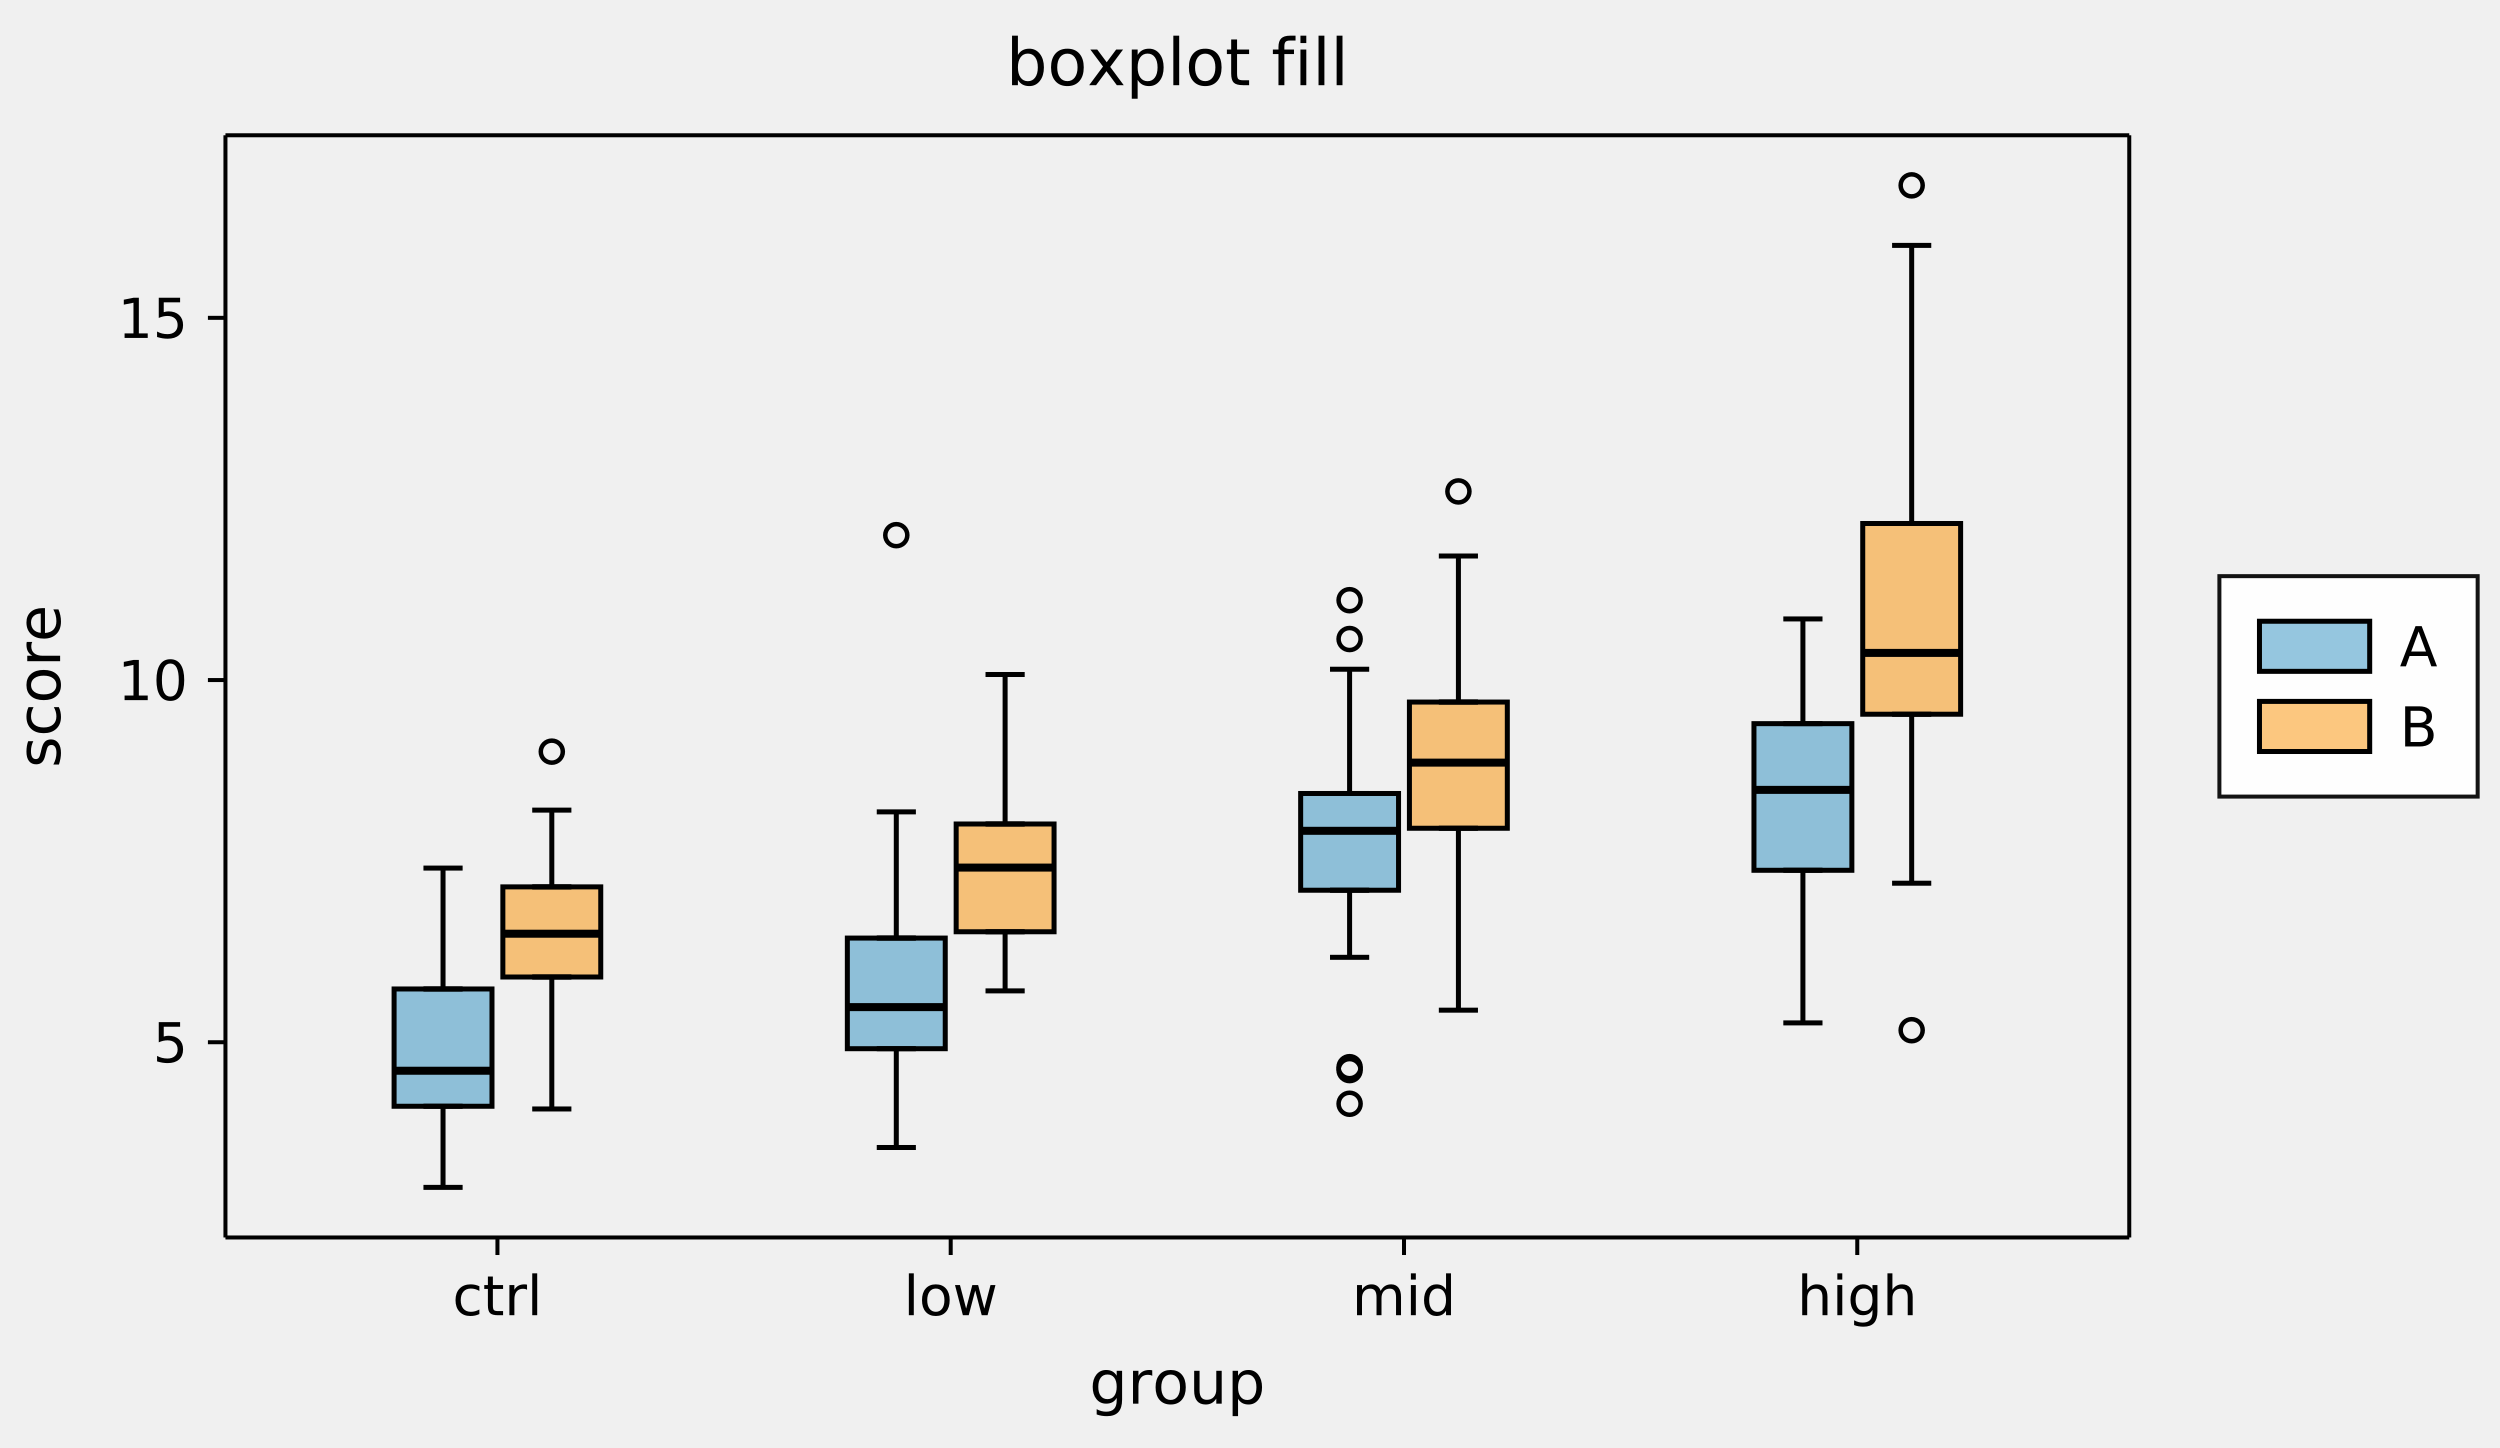
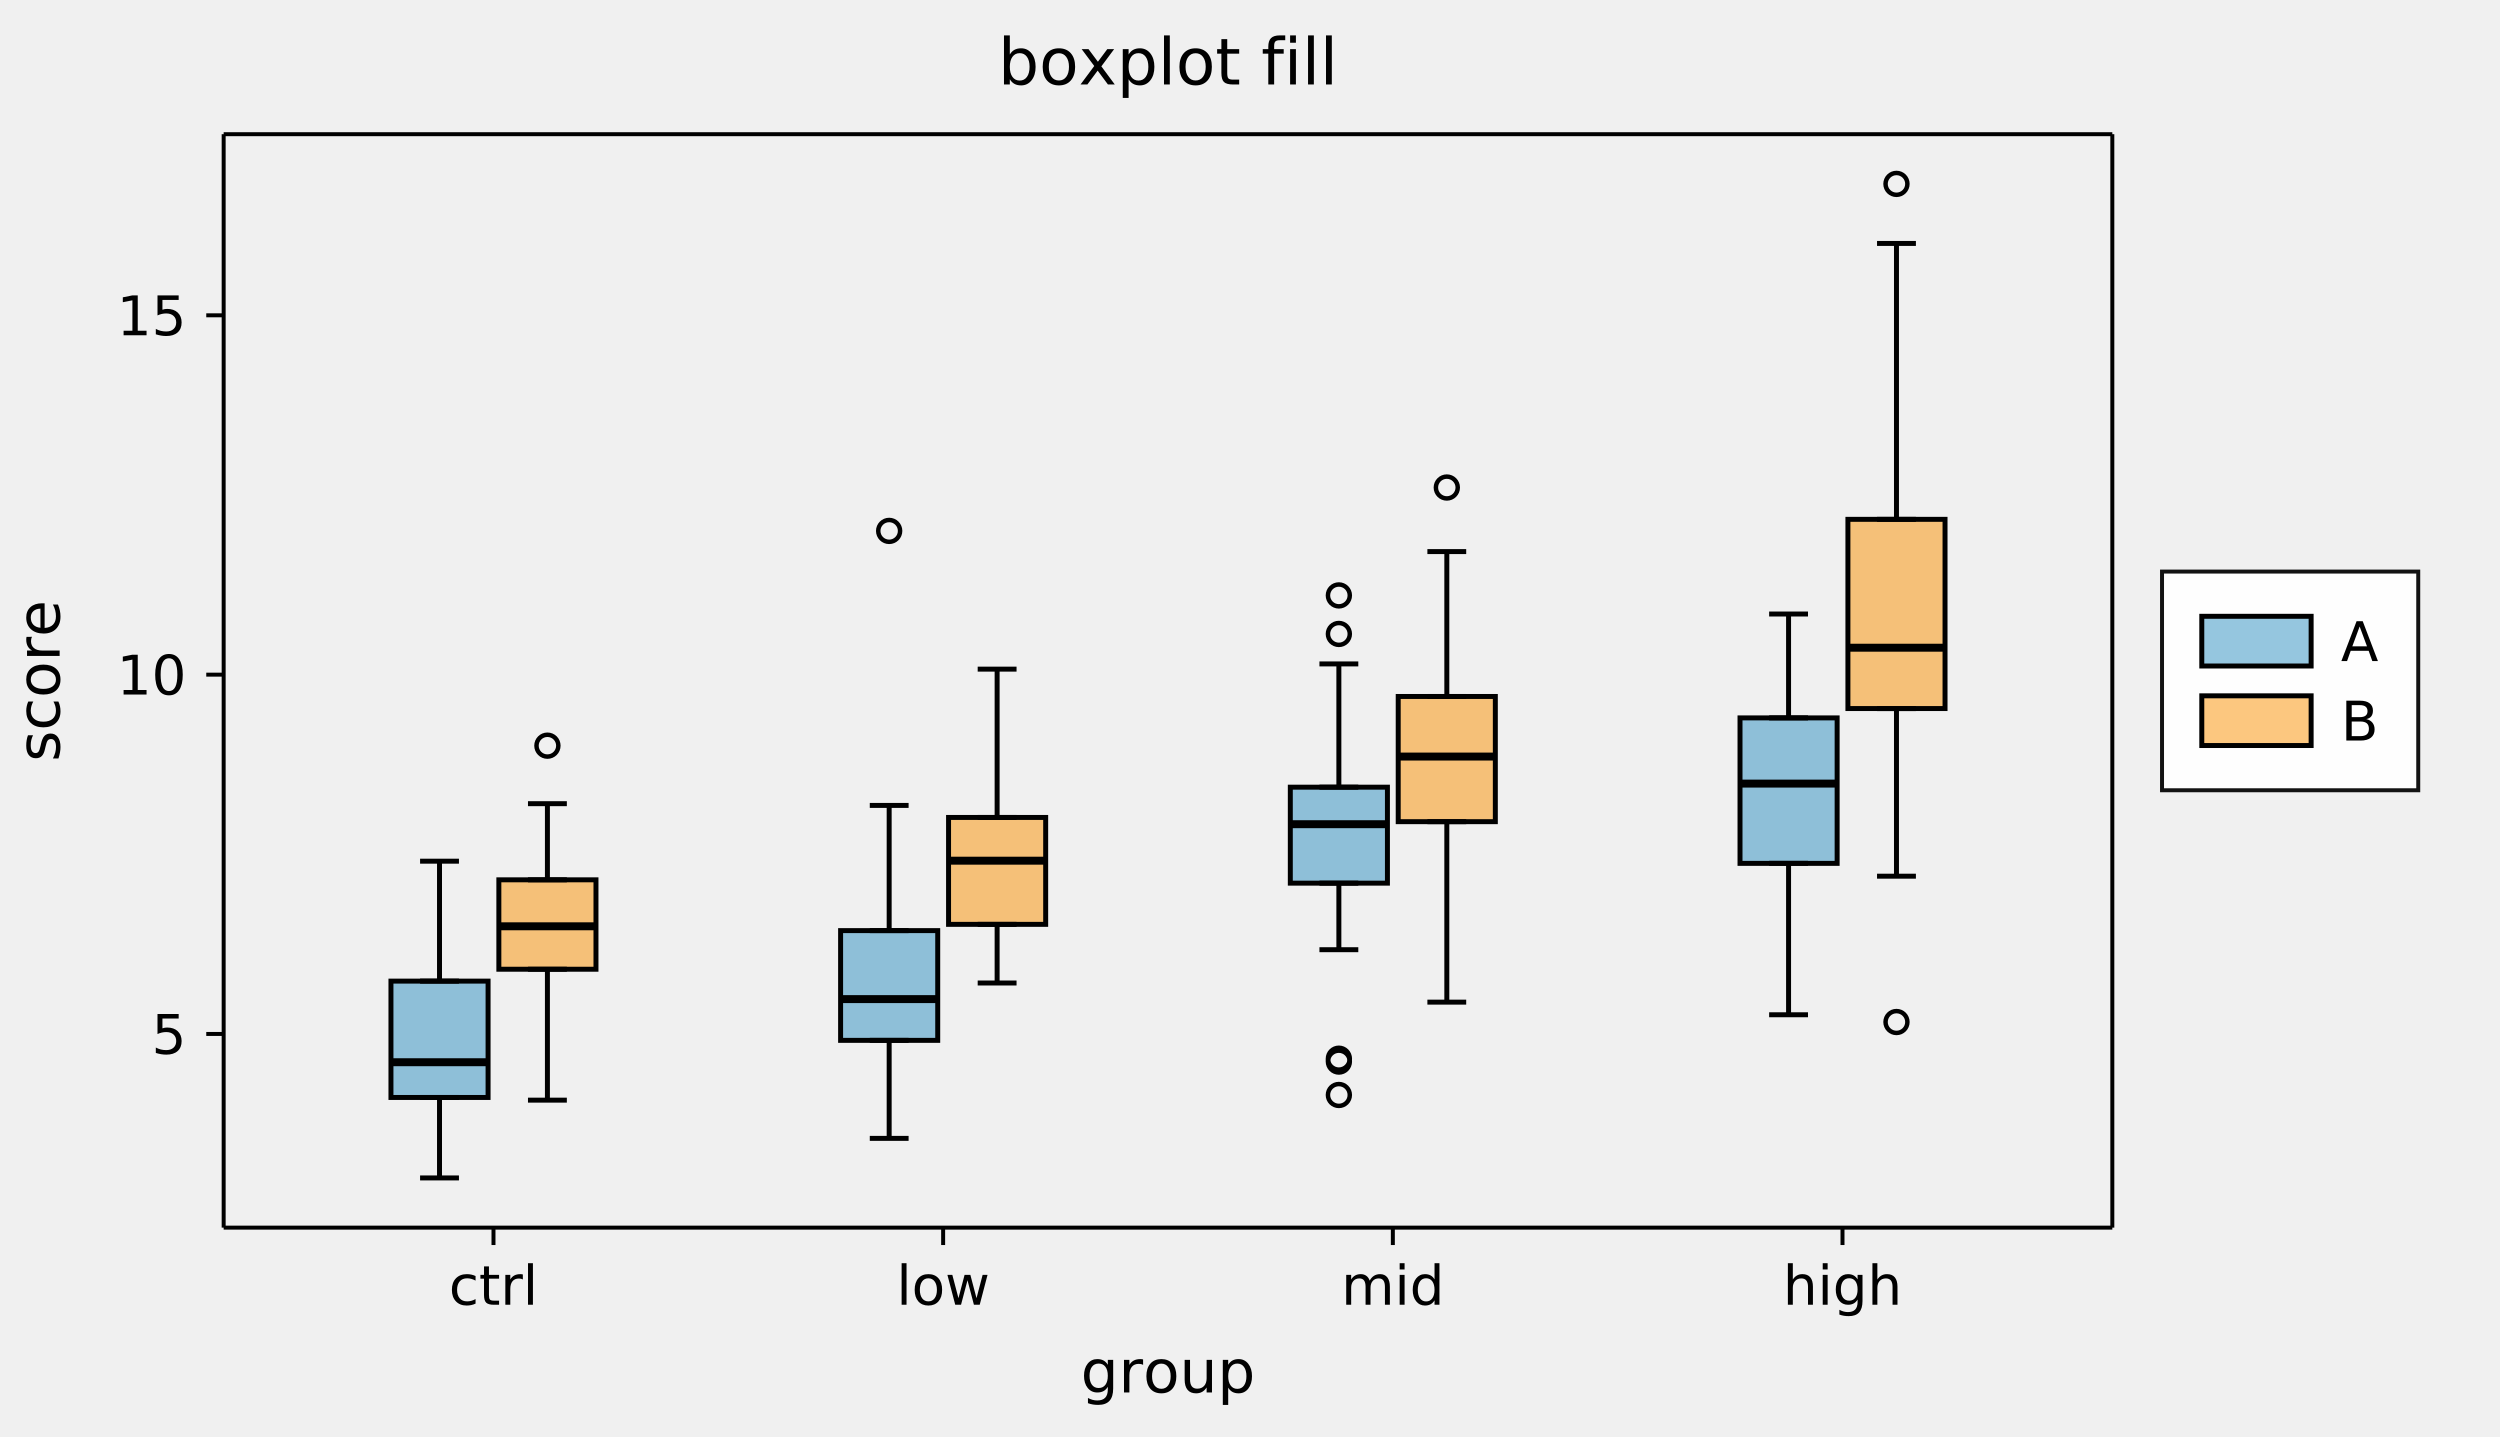
- <svg xmlns="http://www.w3.org/2000/svg" width="499" height="289" viewBox="0 0 499 289" font-family="DejaVu Sans, Bitstream Vera Sans, Verdana, Arial, sans-serif" font-size="11" style="background:#fff" data-plotlet-version="0.4.5" data-plotlet-schema="2" data-plotlet-kind="figure">
-   <g transform="translate(45,27)" data-plotlet-kind="panel" data-plotlet-title="boxplot fill" data-plotlet-xlabel="group" data-plotlet-ylabel="score" data-plotlet-xscale="category" data-plotlet-yscale="linear" data-plotlet-ylim="2.30472494034,17.5205088755" data-plotlet-panel-bbox="0,0,499,289" data-plotlet-data-area="45,27,380,220">
+ <svg xmlns="http://www.w3.org/2000/svg" width="503" height="289" viewBox="0 0 503 289" font-family="DejaVu Sans, Bitstream Vera Sans, Verdana, Arial, sans-serif" font-size="11" style="background:#fff" data-plotlet-version="0.4.5" data-plotlet-schema="2" data-plotlet-kind="figure">
+   <g transform="translate(45,27)" data-plotlet-kind="panel" data-plotlet-title="boxplot fill" data-plotlet-xlabel="group" data-plotlet-ylabel="score" data-plotlet-xscale="category" data-plotlet-yscale="linear" data-plotlet-ylim="2.30472494034,17.5205088755" data-plotlet-panel-bbox="0,0,503,289" data-plotlet-data-area="45,27,380,220">
    <svg x="0" y="0" width="380" height="220" overflow="hidden">
      <g class="plotlet-artist" data-plotlet-type="boxplot" data-plotlet-index="0" data-plotlet-color="#1f77b4">
        <rect x="33.66" y="170.40" width="19.54" height="23.41" fill="#3F97C5" stroke="#000000" stroke-width="1" fill-opacity="0.55" />
        <line x1="33.66" x2="53.20" y1="186.72" y2="186.72" stroke="#000000" stroke-width="1.6" />
        <line x1="43.43" x2="43.43" y1="170.40" y2="146.27" stroke="#000000" stroke-width="1" />
        <line x1="39.52" x2="47.34" y1="170.40" y2="170.40" stroke="#000000" stroke-width="1" />
        <line x1="39.52" x2="47.34" y1="146.27" y2="146.27" stroke="#000000" stroke-width="1" />
        <line x1="43.43" x2="43.43" y1="193.81" y2="210.00" stroke="#000000" stroke-width="1" />
        <line x1="39.52" x2="47.34" y1="193.81" y2="193.81" stroke="#000000" stroke-width="1" />
        <line x1="39.52" x2="47.34" y1="210.00" y2="210.00" stroke="#000000" stroke-width="1" />
        <rect x="55.37" y="150.02" width="19.54" height="17.99" fill="#F99917" stroke="#000000" stroke-width="1" fill-opacity="0.55" />
        <line x1="55.37" x2="74.91" y1="159.37" y2="159.37" stroke="#000000" stroke-width="1.6" />
        <line x1="65.14" x2="65.14" y1="150.02" y2="134.70" stroke="#000000" stroke-width="1" />
        <line x1="61.23" x2="69.05" y1="150.02" y2="150.02" stroke="#000000" stroke-width="1" />
        <line x1="61.23" x2="69.05" y1="134.70" y2="134.70" stroke="#000000" stroke-width="1" />
        <line x1="65.14" x2="65.14" y1="168.01" y2="194.35" stroke="#000000" stroke-width="1" />
        <line x1="61.23" x2="69.05" y1="168.01" y2="168.01" stroke="#000000" stroke-width="1" />
        <line x1="61.23" x2="69.05" y1="194.35" y2="194.35" stroke="#000000" stroke-width="1" />
        <circle cx="65.14" cy="123.03" r="2.20" fill="none" stroke="#000000" stroke-width="0.9" />
        <rect x="124.13" y="160.24" width="19.54" height="22.08" fill="#3F97C5" stroke="#000000" stroke-width="1" fill-opacity="0.55" />
        <line x1="124.13" x2="143.68" y1="174.02" y2="174.02" stroke="#000000" stroke-width="1.6" />
        <line x1="133.90" x2="133.90" y1="160.24" y2="135.05" stroke="#000000" stroke-width="1" />
        <line x1="130.00" x2="137.81" y1="160.24" y2="160.24" stroke="#000000" stroke-width="1" />
        <line x1="130.00" x2="137.81" y1="135.05" y2="135.05" stroke="#000000" stroke-width="1" />
        <line x1="133.90" x2="133.90" y1="182.32" y2="202.04" stroke="#000000" stroke-width="1" />
        <line x1="130.00" x2="137.81" y1="182.32" y2="182.32" stroke="#000000" stroke-width="1" />
        <line x1="130.00" x2="137.81" y1="202.04" y2="202.04" stroke="#000000" stroke-width="1" />
        <circle cx="133.90" cy="79.82" r="2.20" fill="none" stroke="#000000" stroke-width="0.9" />
        <rect x="145.85" y="137.47" width="19.54" height="21.51" fill="#F99917" stroke="#000000" stroke-width="1" fill-opacity="0.55" />
        <line x1="145.85" x2="165.39" y1="146.17" y2="146.17" stroke="#000000" stroke-width="1.6" />
        <line x1="155.62" x2="155.62" y1="137.47" y2="107.63" stroke="#000000" stroke-width="1" />
        <line x1="151.71" x2="159.53" y1="137.47" y2="137.47" stroke="#000000" stroke-width="1" />
        <line x1="151.71" x2="159.53" y1="107.63" y2="107.63" stroke="#000000" stroke-width="1" />
        <line x1="155.62" x2="155.62" y1="158.98" y2="170.78" stroke="#000000" stroke-width="1" />
        <line x1="151.71" x2="159.53" y1="158.98" y2="158.98" stroke="#000000" stroke-width="1" />
        <line x1="151.71" x2="159.53" y1="170.78" y2="170.78" stroke="#000000" stroke-width="1" />
        <rect x="214.61" y="131.38" width="19.54" height="19.31" fill="#3F97C5" stroke="#000000" stroke-width="1" fill-opacity="0.55" />
        <line x1="214.61" x2="234.15" y1="138.83" y2="138.83" stroke="#000000" stroke-width="1.6" />
        <line x1="224.38" x2="224.38" y1="131.38" y2="106.58" stroke="#000000" stroke-width="1" />
        <line x1="220.47" x2="228.29" y1="131.38" y2="131.38" stroke="#000000" stroke-width="1" />
        <line x1="220.47" x2="228.29" y1="106.58" y2="106.58" stroke="#000000" stroke-width="1" />
        <line x1="224.38" x2="224.38" y1="150.69" y2="164.08" stroke="#000000" stroke-width="1" />
        <line x1="220.47" x2="228.29" y1="150.69" y2="150.69" stroke="#000000" stroke-width="1" />
        <line x1="220.47" x2="228.29" y1="164.08" y2="164.08" stroke="#000000" stroke-width="1" />
        <circle cx="224.38" cy="186.59" r="2.20" fill="none" stroke="#000000" stroke-width="0.9" />
        <circle cx="224.38" cy="100.55" r="2.20" fill="none" stroke="#000000" stroke-width="0.9" />
        <circle cx="224.38" cy="193.31" r="2.20" fill="none" stroke="#000000" stroke-width="0.9" />
        <circle cx="224.38" cy="92.80" r="2.20" fill="none" stroke="#000000" stroke-width="0.9" />
        <circle cx="224.38" cy="186.01" r="2.20" fill="none" stroke="#000000" stroke-width="0.9" />
        <rect x="236.32" y="113.13" width="19.54" height="25.19" fill="#F99917" stroke="#000000" stroke-width="1" fill-opacity="0.55" />
        <line x1="236.32" x2="255.87" y1="125.22" y2="125.22" stroke="#000000" stroke-width="1.6" />
        <line x1="246.10" x2="246.10" y1="113.13" y2="83.98" stroke="#000000" stroke-width="1" />
        <line x1="242.19" x2="250.00" y1="113.13" y2="113.13" stroke="#000000" stroke-width="1" />
        <line x1="242.19" x2="250.00" y1="83.98" y2="83.98" stroke="#000000" stroke-width="1" />
        <line x1="246.10" x2="246.10" y1="138.32" y2="174.63" stroke="#000000" stroke-width="1" />
        <line x1="242.19" x2="250.00" y1="138.32" y2="138.32" stroke="#000000" stroke-width="1" />
        <line x1="242.19" x2="250.00" y1="174.63" y2="174.63" stroke="#000000" stroke-width="1" />
        <circle cx="246.10" cy="71.09" r="2.20" fill="none" stroke="#000000" stroke-width="0.9" />
        <rect x="305.09" y="117.44" width="19.54" height="29.27" fill="#3F97C5" stroke="#000000" stroke-width="1" fill-opacity="0.55" />
        <line x1="305.09" x2="324.63" y1="130.66" y2="130.66" stroke="#000000" stroke-width="1.6" />
        <line x1="314.86" x2="314.86" y1="117.44" y2="96.54" stroke="#000000" stroke-width="1" />
        <line x1="310.95" x2="318.77" y1="117.44" y2="117.44" stroke="#000000" stroke-width="1" />
        <line x1="310.95" x2="318.77" y1="96.54" y2="96.54" stroke="#000000" stroke-width="1" />
        <line x1="314.86" x2="314.86" y1="146.70" y2="177.17" stroke="#000000" stroke-width="1" />
        <line x1="310.95" x2="318.77" y1="146.70" y2="146.70" stroke="#000000" stroke-width="1" />
        <line x1="310.95" x2="318.77" y1="177.17" y2="177.17" stroke="#000000" stroke-width="1" />
        <rect x="326.80" y="77.49" width="19.54" height="38.07" fill="#F99917" stroke="#000000" stroke-width="1" fill-opacity="0.55" />
        <line x1="326.80" x2="346.34" y1="103.32" y2="103.32" stroke="#000000" stroke-width="1.6" />
        <line x1="336.57" x2="336.57" y1="77.49" y2="21.98" stroke="#000000" stroke-width="1" />
        <line x1="332.66" x2="340.48" y1="77.49" y2="77.49" stroke="#000000" stroke-width="1" />
        <line x1="332.66" x2="340.48" y1="21.98" y2="21.98" stroke="#000000" stroke-width="1" />
        <line x1="336.57" x2="336.57" y1="115.57" y2="149.29" stroke="#000000" stroke-width="1" />
        <line x1="332.66" x2="340.48" y1="115.57" y2="115.57" stroke="#000000" stroke-width="1" />
        <line x1="332.66" x2="340.48" y1="149.29" y2="149.29" stroke="#000000" stroke-width="1" />
        <circle cx="336.57" cy="10.00" r="2.20" fill="none" stroke="#000000" stroke-width="0.9" />
        <circle cx="336.57" cy="178.63" r="2.20" fill="none" stroke="#000000" stroke-width="0.9" />
      </g>
    </svg>
    <line x1="0" y1="0" x2="380" y2="0" stroke="#000000" stroke-width="0.8" />
    <line x1="0" y1="220" x2="380" y2="220" stroke="#000000" stroke-width="0.8" />
    <line x1="0" y1="0" x2="0" y2="220" stroke="#000000" stroke-width="0.8" />
    <line x1="380" y1="0" x2="380" y2="220" stroke="#000000" stroke-width="0.8" />
    <line x1="54.29" x2="54.29" y1="220" y2="223.5" stroke="#000000" stroke-width="0.8" />
    <path d="M50.682 229.734V230.658Q50.263 230.427 49.841 230.312Q49.42 230.196 48.99 230.196Q48.028 230.196 47.497 230.806Q46.965 231.416 46.965 232.517Q46.965 233.618 47.497 234.227Q48.028 234.837 48.99 234.837Q49.42 234.837 49.841 234.721Q50.263 234.606 50.682 234.375V235.288Q50.268 235.481 49.825 235.578Q49.382 235.675 48.882 235.675Q47.524 235.675 46.723 234.821Q45.923 233.967 45.923 232.517Q45.923 231.045 46.731 230.202Q47.54 229.358 48.947 229.358Q49.403 229.358 49.838 229.452Q50.274 229.546 50.682 229.734ZM53.378 227.795V229.503H55.414V230.271H53.378V233.537Q53.378 234.273 53.579 234.482Q53.781 234.692 54.399 234.692H55.414V235.519H54.399Q53.254 235.519 52.819 235.092Q52.384 234.665 52.384 233.537V230.271H51.659V229.503H52.384V227.795ZM60.199 230.427Q60.033 230.331 59.837 230.285Q59.641 230.239 59.404 230.239Q58.566 230.239 58.118 230.784Q57.67 231.33 57.67 232.35V235.519H56.676V229.503H57.67V230.438Q57.981 229.89 58.481 229.624Q58.98 229.358 59.694 229.358Q59.796 229.358 59.92 229.372Q60.044 229.385 60.194 229.412ZM61.236 227.162H62.224V235.519H61.236Z" fill="#000" />
    <line x1="144.76" x2="144.76" y1="220" y2="223.5" stroke="#000000" stroke-width="0.8" />
    <path d="M136.407 227.162H137.395V235.519H136.407ZM141.794 230.196Q140.999 230.196 140.538 230.817Q140.076 231.437 140.076 232.517Q140.076 233.596 140.535 234.217Q140.994 234.837 141.794 234.837Q142.584 234.837 143.046 234.214Q143.508 233.591 143.508 232.517Q143.508 231.448 143.046 230.822Q142.584 230.196 141.794 230.196ZM141.794 229.358Q143.083 229.358 143.819 230.196Q144.555 231.034 144.555 232.517Q144.555 233.994 143.819 234.834Q143.083 235.675 141.794 235.675Q140.5 235.675 139.767 234.834Q139.034 233.994 139.034 232.517Q139.034 231.034 139.767 230.196Q140.5 229.358 141.794 229.358ZM145.619 229.503H146.607L147.842 234.198L149.072 229.503H150.238L151.473 234.198L152.703 229.503H153.691L152.118 235.519H150.952L149.658 230.588L148.358 235.519H147.192Z" fill="#000" />
    <line x1="235.24" x2="235.24" y1="220" y2="223.5" stroke="#000000" stroke-width="0.8" />
    <path d="M230.581 230.658Q230.952 229.992 231.468 229.675Q231.983 229.358 232.681 229.358Q233.621 229.358 234.132 230.016Q234.642 230.674 234.642 231.888V235.519H233.648V231.92Q233.648 231.056 233.342 230.637Q233.036 230.218 232.408 230.218Q231.639 230.218 231.194 230.728Q230.748 231.238 230.748 232.119V235.519H229.754V231.92Q229.754 231.05 229.448 230.634Q229.142 230.218 228.503 230.218Q227.745 230.218 227.3 230.731Q226.854 231.244 226.854 232.119V235.519H225.86V229.503H226.854V230.438Q227.192 229.885 227.665 229.622Q228.138 229.358 228.787 229.358Q229.443 229.358 229.902 229.691Q230.361 230.024 230.581 230.658ZM236.613 229.503H237.601V235.519H236.613ZM236.613 227.162H237.601V228.413H236.613ZM243.628 230.417V227.162H244.616V235.519H243.628V234.617Q243.316 235.154 242.841 235.414Q242.366 235.675 241.7 235.675Q240.609 235.675 239.924 234.805Q239.24 233.935 239.24 232.517Q239.24 231.099 239.924 230.229Q240.609 229.358 241.7 229.358Q242.366 229.358 242.841 229.619Q243.316 229.879 243.628 230.417ZM240.26 232.517Q240.26 233.607 240.709 234.227Q241.157 234.848 241.941 234.848Q242.725 234.848 243.177 234.227Q243.628 233.607 243.628 232.517Q243.628 231.426 243.177 230.806Q242.725 230.186 241.941 230.186Q241.157 230.186 240.709 230.806Q240.26 231.426 240.26 232.517Z" fill="#000" />
    <line x1="325.71" x2="325.71" y1="220" y2="223.5" stroke="#000000" stroke-width="0.8" />
    <path d="M319.76 231.888V235.519H318.772V231.92Q318.772 231.066 318.439 230.642Q318.106 230.218 317.44 230.218Q316.64 230.218 316.178 230.728Q315.716 231.238 315.716 232.119V235.519H314.722V227.162H315.716V230.438Q316.07 229.896 316.551 229.627Q317.032 229.358 317.66 229.358Q318.697 229.358 319.229 230Q319.76 230.642 319.76 231.888ZM321.732 229.503H322.72V235.519H321.732ZM321.732 227.162H322.72V228.413H321.732ZM328.746 232.441Q328.746 231.367 328.303 230.776Q327.86 230.186 327.06 230.186Q326.265 230.186 325.822 230.776Q325.379 231.367 325.379 232.441Q325.379 233.51 325.822 234.101Q326.265 234.692 327.06 234.692Q327.86 234.692 328.303 234.101Q328.746 233.51 328.746 232.441ZM329.735 234.772Q329.735 236.309 329.052 237.058Q328.37 237.807 326.963 237.807Q326.442 237.807 325.98 237.729Q325.518 237.651 325.083 237.49V236.529Q325.518 236.765 325.943 236.878Q326.367 236.991 326.807 236.991Q327.779 236.991 328.263 236.483Q328.746 235.976 328.746 234.95V234.461Q328.44 234.993 327.962 235.256Q327.484 235.519 326.818 235.519Q325.712 235.519 325.035 234.676Q324.358 233.833 324.358 232.441Q324.358 231.045 325.035 230.202Q325.712 229.358 326.818 229.358Q327.484 229.358 327.962 229.622Q328.44 229.885 328.746 230.417V229.503H329.735ZM336.771 231.888V235.519H335.782V231.92Q335.782 231.066 335.449 230.642Q335.116 230.218 334.45 230.218Q333.65 230.218 333.188 230.728Q332.726 231.238 332.726 232.119V235.519H331.733V227.162H332.726V230.438Q333.081 229.896 333.561 229.627Q334.042 229.358 334.671 229.358Q335.707 229.358 336.239 230Q336.771 230.642 336.771 231.888Z" fill="#000" />
    <line x1="0" x2="-3.5" y1="181.03" y2="181.03" stroke="#000000" stroke-width="0.8" />
    <path d="M-13.312 177.02H-9.052V177.933H-12.318V179.899Q-12.082 179.819 -11.845 179.778Q-11.609 179.738 -11.373 179.738Q-10.03 179.738 -9.246 180.474Q-8.461 181.21 -8.461 182.467Q-8.461 183.761 -9.267 184.478Q-10.073 185.195 -11.539 185.195Q-12.044 185.195 -12.568 185.109Q-13.091 185.023 -13.65 184.851V183.761Q-13.167 184.024 -12.651 184.153Q-12.135 184.282 -11.561 184.282Q-10.631 184.282 -10.089 183.793Q-9.546 183.305 -9.546 182.467Q-9.546 181.629 -10.089 181.14Q-10.631 180.651 -11.561 180.651Q-11.996 180.651 -12.428 180.748Q-12.86 180.845 -13.312 181.049Z" fill="#000" />
    <line x1="0" x2="-3.5" y1="108.74" y2="108.74" stroke="#000000" stroke-width="0.8" />
    <path d="M-20.133 111.833H-18.36V105.715L-20.289 106.102V105.114L-18.371 104.727H-17.286V111.833H-15.514V112.746H-20.133ZM-11.002 105.441Q-11.84 105.441 -12.261 106.266Q-12.683 107.09 -12.683 108.745Q-12.683 110.394 -12.261 111.218Q-11.84 112.042 -11.002 112.042Q-10.159 112.042 -9.737 111.218Q-9.315 110.394 -9.315 108.745Q-9.315 107.09 -9.737 106.266Q-10.159 105.441 -11.002 105.441ZM-11.002 104.582Q-9.654 104.582 -8.942 105.648Q-8.23 106.714 -8.23 108.745Q-8.23 110.77 -8.942 111.836Q-9.654 112.902 -11.002 112.902Q-12.35 112.902 -13.062 111.836Q-13.773 110.77 -13.773 108.745Q-13.773 106.714 -13.062 105.648Q-12.35 104.582 -11.002 104.582Z" fill="#000" />
    <line x1="0" x2="-3.5" y1="36.44" y2="36.44" stroke="#000000" stroke-width="0.8" />
    <path d="M-20.133 39.54H-18.36V33.422L-20.289 33.809V32.82L-18.371 32.434H-17.286V39.54H-15.514V40.453H-20.133ZM-13.312 32.434H-9.052V33.347H-12.318V35.313Q-12.082 35.232 -11.845 35.192Q-11.609 35.151 -11.373 35.151Q-10.03 35.151 -9.246 35.887Q-8.461 36.623 -8.461 37.88Q-8.461 39.174 -9.267 39.891Q-10.073 40.608 -11.539 40.608Q-12.044 40.608 -12.568 40.523Q-13.091 40.437 -13.65 40.265V39.174Q-13.167 39.438 -12.651 39.566Q-12.135 39.695 -11.561 39.695Q-10.631 39.695 -10.089 39.207Q-9.546 38.718 -9.546 37.88Q-9.546 37.042 -10.089 36.553Q-10.631 36.065 -11.561 36.065Q-11.996 36.065 -12.428 36.161Q-12.86 36.258 -13.312 36.462Z" fill="#000" />
    <path d="M177.892 249.812Q177.892 248.641 177.408 247.996Q176.925 247.352 176.052 247.352Q175.185 247.352 174.701 247.996Q174.218 248.641 174.218 249.812Q174.218 250.979 174.701 251.623Q175.185 252.268 176.052 252.268Q176.925 252.268 177.408 251.623Q177.892 250.979 177.892 249.812ZM178.97 252.355Q178.97 254.031 178.226 254.849Q177.481 255.666 175.946 255.666Q175.378 255.666 174.874 255.581Q174.37 255.496 173.896 255.32V254.271Q174.37 254.529 174.833 254.652Q175.296 254.775 175.776 254.775Q176.837 254.775 177.364 254.222Q177.892 253.668 177.892 252.549V252.016Q177.558 252.596 177.036 252.883Q176.515 253.17 175.788 253.17Q174.581 253.17 173.843 252.25Q173.104 251.33 173.104 249.812Q173.104 248.289 173.843 247.369Q174.581 246.449 175.788 246.449Q176.515 246.449 177.036 246.736Q177.558 247.023 177.892 247.604V246.607H178.97ZM184.993 247.615Q184.812 247.51 184.598 247.46Q184.384 247.41 184.126 247.41Q183.212 247.41 182.723 248.005Q182.233 248.6 182.233 249.713V253.17H181.149V246.607H182.233V247.627Q182.573 247.029 183.118 246.739Q183.663 246.449 184.442 246.449Q184.554 246.449 184.688 246.464Q184.823 246.479 184.987 246.508ZM188.667 247.363Q187.8 247.363 187.296 248.04Q186.792 248.717 186.792 249.895Q186.792 251.072 187.293 251.749Q187.794 252.426 188.667 252.426Q189.528 252.426 190.032 251.746Q190.536 251.066 190.536 249.895Q190.536 248.729 190.032 248.046Q189.528 247.363 188.667 247.363ZM188.667 246.449Q190.073 246.449 190.876 247.363Q191.679 248.277 191.679 249.895Q191.679 251.506 190.876 252.423Q190.073 253.34 188.667 253.34Q187.255 253.34 186.455 252.423Q185.655 251.506 185.655 249.895Q185.655 248.277 186.455 247.363Q187.255 246.449 188.667 246.449ZM193.354 250.58V246.607H194.433V250.539Q194.433 251.471 194.796 251.937Q195.159 252.402 195.886 252.402Q196.759 252.402 197.266 251.846Q197.772 251.289 197.772 250.328V246.607H198.851V253.17H197.772V252.162Q197.38 252.76 196.861 253.05Q196.343 253.34 195.657 253.34Q194.526 253.34 193.94 252.637Q193.354 251.934 193.354 250.58ZM196.067 246.449ZM202.114 252.186V255.666H201.03V246.607H202.114V247.604Q202.454 247.018 202.973 246.733Q203.491 246.449 204.212 246.449Q205.407 246.449 206.154 247.398Q206.901 248.348 206.901 249.895Q206.901 251.441 206.154 252.391Q205.407 253.34 204.212 253.34Q203.491 253.34 202.973 253.056Q202.454 252.771 202.114 252.186ZM205.782 249.895Q205.782 248.705 205.293 248.028Q204.804 247.352 203.948 247.352Q203.093 247.352 202.604 248.028Q202.114 248.705 202.114 249.895Q202.114 251.084 202.604 251.761Q203.093 252.438 203.948 252.438Q204.804 252.438 205.293 251.761Q205.782 251.084 205.782 249.895Z" fill="#000" />
    <g transform="translate(-33.0,110.0) rotate(-90)">
      <path d="M-10.939 -6.369V-5.35Q-11.396 -5.584 -11.889 -5.701Q-12.381 -5.818 -12.908 -5.818Q-13.711 -5.818 -14.112 -5.572Q-14.514 -5.326 -14.514 -4.834Q-14.514 -4.459 -14.227 -4.245Q-13.939 -4.031 -13.072 -3.838L-12.703 -3.756Q-11.555 -3.51 -11.071 -3.062Q-10.588 -2.613 -10.588 -1.811Q-10.588 -0.896 -11.312 -0.363Q-12.035 0.17 -13.301 0.17Q-13.828 0.17 -14.399 0.067Q-14.971 -0.035 -15.604 -0.24V-1.354Q-15.006 -1.043 -14.426 -0.888Q-13.846 -0.732 -13.277 -0.732Q-12.516 -0.732 -12.105 -0.993Q-11.695 -1.254 -11.695 -1.729Q-11.695 -2.168 -11.991 -2.402Q-12.287 -2.637 -13.289 -2.854L-13.664 -2.941Q-14.666 -3.152 -15.111 -3.589Q-15.557 -4.025 -15.557 -4.787Q-15.557 -5.713 -14.9 -6.217Q-14.244 -6.721 -13.037 -6.721Q-12.439 -6.721 -11.912 -6.633Q-11.385 -6.545 -10.939 -6.369ZM-4.148 -6.311V-5.303Q-4.605 -5.555 -5.065 -5.681Q-5.525 -5.807 -5.994 -5.807Q-7.043 -5.807 -7.623 -5.142Q-8.203 -4.477 -8.203 -3.275Q-8.203 -2.074 -7.623 -1.409Q-7.043 -0.744 -5.994 -0.744Q-5.525 -0.744 -5.065 -0.87Q-4.605 -0.996 -4.148 -1.248V-0.252Q-4.6 -0.041 -5.083 0.064Q-5.566 0.17 -6.111 0.17Q-7.594 0.17 -8.467 -0.762Q-9.34 -1.693 -9.34 -3.275Q-9.34 -4.881 -8.458 -5.801Q-7.576 -6.721 -6.041 -6.721Q-5.543 -6.721 -5.068 -6.618Q-4.594 -6.516 -4.148 -6.311ZM0.27 -5.807Q-0.598 -5.807 -1.102 -5.13Q-1.605 -4.453 -1.605 -3.275Q-1.605 -2.098 -1.104 -1.421Q-0.604 -0.744 0.27 -0.744Q1.131 -0.744 1.635 -1.424Q2.139 -2.104 2.139 -3.275Q2.139 -4.441 1.635 -5.124Q1.131 -5.807 0.27 -5.807ZM0.27 -6.721Q1.676 -6.721 2.479 -5.807Q3.281 -4.893 3.281 -3.275Q3.281 -1.664 2.479 -0.747Q1.676 0.17 0.27 0.17Q-1.143 0.17 -1.942 -0.747Q-2.742 -1.664 -2.742 -3.275Q-2.742 -4.893 -1.942 -5.807Q-1.143 -6.721 0.27 -6.721ZM8.871 -5.555Q8.689 -5.66 8.476 -5.71Q8.262 -5.76 8.004 -5.76Q7.09 -5.76 6.601 -5.165Q6.111 -4.57 6.111 -3.457V0.0H5.027V-6.562H6.111V-5.543Q6.451 -6.141 6.996 -6.431Q7.541 -6.721 8.32 -6.721Q8.432 -6.721 8.566 -6.706Q8.701 -6.691 8.865 -6.662ZM15.615 -3.551V-3.023H10.658Q10.729 -1.91 11.329 -1.327Q11.93 -0.744 13.002 -0.744Q13.623 -0.744 14.206 -0.896Q14.789 -1.049 15.363 -1.354V-0.334Q14.783 -0.088 14.174 0.041Q13.564 0.17 12.938 0.17Q11.367 0.17 10.45 -0.744Q9.533 -1.658 9.533 -3.217Q9.533 -4.828 10.403 -5.774Q11.273 -6.721 12.75 -6.721Q14.074 -6.721 14.845 -5.868Q15.615 -5.016 15.615 -3.551ZM14.537 -3.867Q14.525 -4.752 14.042 -5.279Q13.559 -5.807 12.762 -5.807Q11.859 -5.807 11.317 -5.297Q10.775 -4.787 10.693 -3.861Z" fill="#000" />
    </g>
    <path d="M162.15 -13.548Q162.15 -14.837 161.62 -15.57Q161.09 -16.303 160.163 -16.303Q159.236 -16.303 158.706 -15.57Q158.176 -14.837 158.176 -13.548Q158.176 -12.26 158.706 -11.527Q159.236 -10.793 160.163 -10.793Q161.09 -10.793 161.62 -11.527Q162.15 -12.26 162.15 -13.548ZM158.176 -16.03Q158.544 -16.665 159.106 -16.973Q159.668 -17.281 160.448 -17.281Q161.743 -17.281 162.553 -16.252Q163.362 -15.224 163.362 -13.548Q163.362 -11.873 162.553 -10.844Q161.743 -9.816 160.448 -9.816Q159.668 -9.816 159.106 -10.124Q158.544 -10.432 158.176 -11.066V-10.0H157.002V-19.877H158.176ZM168.053 -16.291Q167.114 -16.291 166.568 -15.557Q166.022 -14.824 166.022 -13.548Q166.022 -12.272 166.564 -11.539Q167.107 -10.806 168.053 -10.806Q168.986 -10.806 169.532 -11.542Q170.078 -12.279 170.078 -13.548Q170.078 -14.812 169.532 -15.551Q168.986 -16.291 168.053 -16.291ZM168.053 -17.281Q169.576 -17.281 170.446 -16.291Q171.316 -15.3 171.316 -13.548Q171.316 -11.803 170.446 -10.809Q169.576 -9.816 168.053 -9.816Q166.523 -9.816 165.657 -10.809Q164.79 -11.803 164.79 -13.548Q164.79 -15.3 165.657 -16.291Q166.523 -17.281 168.053 -17.281ZM179.161 -17.109 176.591 -13.65 179.295 -10.0H177.917L175.848 -12.793L173.779 -10.0H172.401L175.162 -13.72L172.636 -17.109H174.013L175.899 -14.577L177.784 -17.109ZM182.075 -11.066V-7.296H180.901V-17.109H182.075V-16.03Q182.443 -16.665 183.005 -16.973Q183.567 -17.281 184.347 -17.281Q185.642 -17.281 186.452 -16.252Q187.261 -15.224 187.261 -13.548Q187.261 -11.873 186.452 -10.844Q185.642 -9.816 184.347 -9.816Q183.567 -9.816 183.005 -10.124Q182.443 -10.432 182.075 -11.066ZM186.049 -13.548Q186.049 -14.837 185.519 -15.57Q184.989 -16.303 184.062 -16.303Q183.135 -16.303 182.605 -15.57Q182.075 -14.837 182.075 -13.548Q182.075 -12.26 182.605 -11.527Q183.135 -10.793 184.062 -10.793Q184.989 -10.793 185.519 -11.527Q186.049 -12.26 186.049 -13.548ZM189.197 -19.877H190.365V-10.0H189.197ZM195.564 -16.291Q194.624 -16.291 194.078 -15.557Q193.532 -14.824 193.532 -13.548Q193.532 -12.272 194.075 -11.539Q194.618 -10.806 195.564 -10.806Q196.497 -10.806 197.043 -11.542Q197.589 -12.279 197.589 -13.548Q197.589 -14.812 197.043 -15.551Q196.497 -16.291 195.564 -16.291ZM195.564 -17.281Q197.087 -17.281 197.957 -16.291Q198.826 -15.3 198.826 -13.548Q198.826 -11.803 197.957 -10.809Q197.087 -9.816 195.564 -9.816Q194.034 -9.816 193.167 -10.809Q192.301 -11.803 192.301 -13.548Q192.301 -15.3 193.167 -16.291Q194.034 -17.281 195.564 -17.281ZM201.918 -19.128V-17.109H204.323V-16.202H201.918V-12.342Q201.918 -11.473 202.156 -11.225Q202.394 -10.978 203.124 -10.978H204.323V-10.0H203.124Q201.772 -10.0 201.258 -10.505Q200.743 -11.009 200.743 -12.342V-16.202H199.886V-17.109H200.743V-19.128ZM213.591 -19.877V-18.906H212.474Q211.845 -18.906 211.601 -18.652Q211.357 -18.398 211.357 -17.738V-17.109H213.28V-16.202H211.357V-10.0H210.182V-16.202H209.065V-17.109H210.182V-17.604Q210.182 -18.792 210.735 -19.334Q211.287 -19.877 212.487 -19.877ZM214.569 -17.109H215.737V-10.0H214.569ZM214.569 -19.877H215.737V-18.398H214.569ZM218.18 -19.877H219.348V-10.0H218.18ZM221.792 -19.877H222.96V-10.0H221.792Z" fill="#000" />
-     <g transform="translate(397.99,88.00)">
+     <g transform="translate(390.00,88.00)">
      <rect x="0" y="0" width="51.55" height="44" fill="#ffffff" stroke="#000000" stroke-width="0.8" opacity="0.92" />
      <rect x="8.00" y="9.00" width="22.00" height="10.00" fill="#3F97C5" stroke="#000000" stroke-width="1" fill-opacity="0.55" />
      <path d="M39.76 11.05 38.288 15.041H41.237ZM39.147 9.981H40.377L43.434 18.0H42.306L41.575 15.943H37.96L37.23 18.0H36.086Z" fill="#000" />
      <rect x="8.00" y="25.00" width="22.00" height="10.00" fill="#F99917" stroke="#000000" stroke-width="1" fill-opacity="0.55" />
      <path d="M38.165 30.17V33.108H39.905Q40.78 33.108 41.202 32.746Q41.624 32.383 41.624 31.637Q41.624 30.885 41.202 30.528Q40.78 30.17 39.905 30.17ZM38.165 26.873V29.29H39.771Q40.565 29.29 40.955 28.991Q41.344 28.693 41.344 28.081Q41.344 27.474 40.955 27.173Q40.565 26.873 39.771 26.873ZM37.08 25.981H39.851Q41.092 25.981 41.763 26.497Q42.435 27.012 42.435 27.963Q42.435 28.699 42.091 29.134Q41.747 29.569 41.081 29.676Q41.881 29.848 42.324 30.393Q42.768 30.938 42.768 31.755Q42.768 32.829 42.037 33.415Q41.307 34.0 39.958 34.0H37.08Z" fill="#000" />
    </g>
  </g>
</svg>
